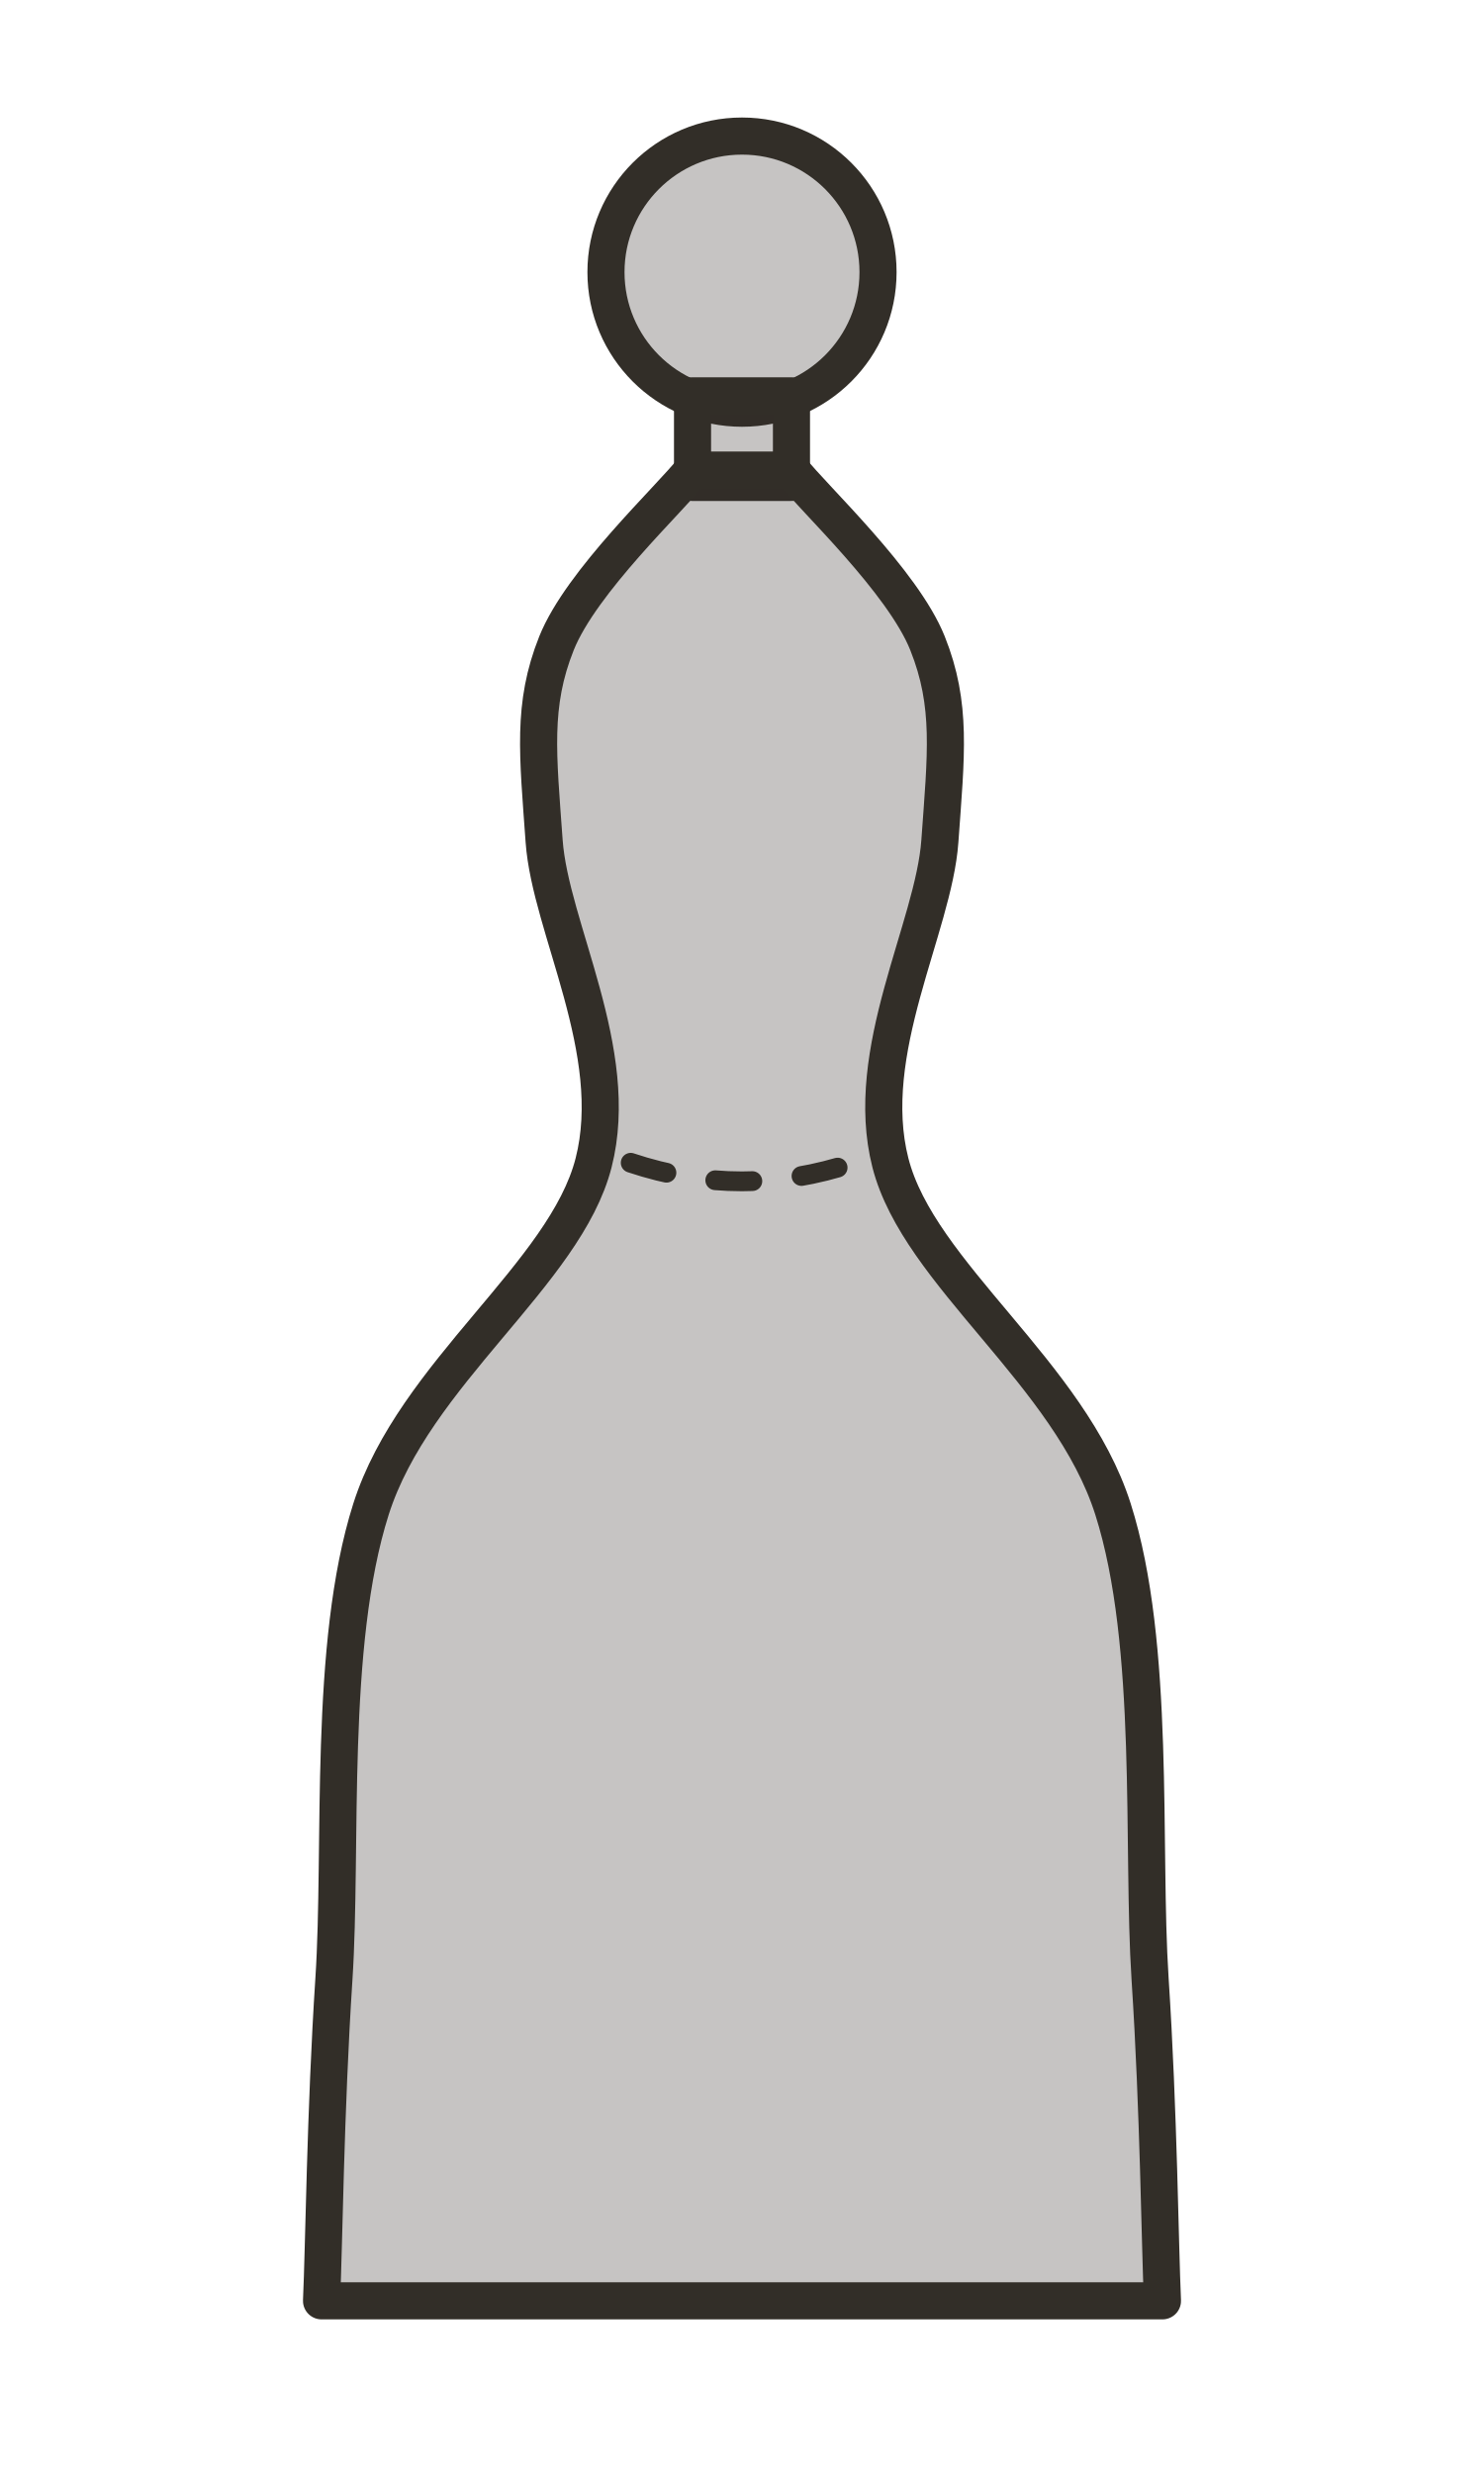
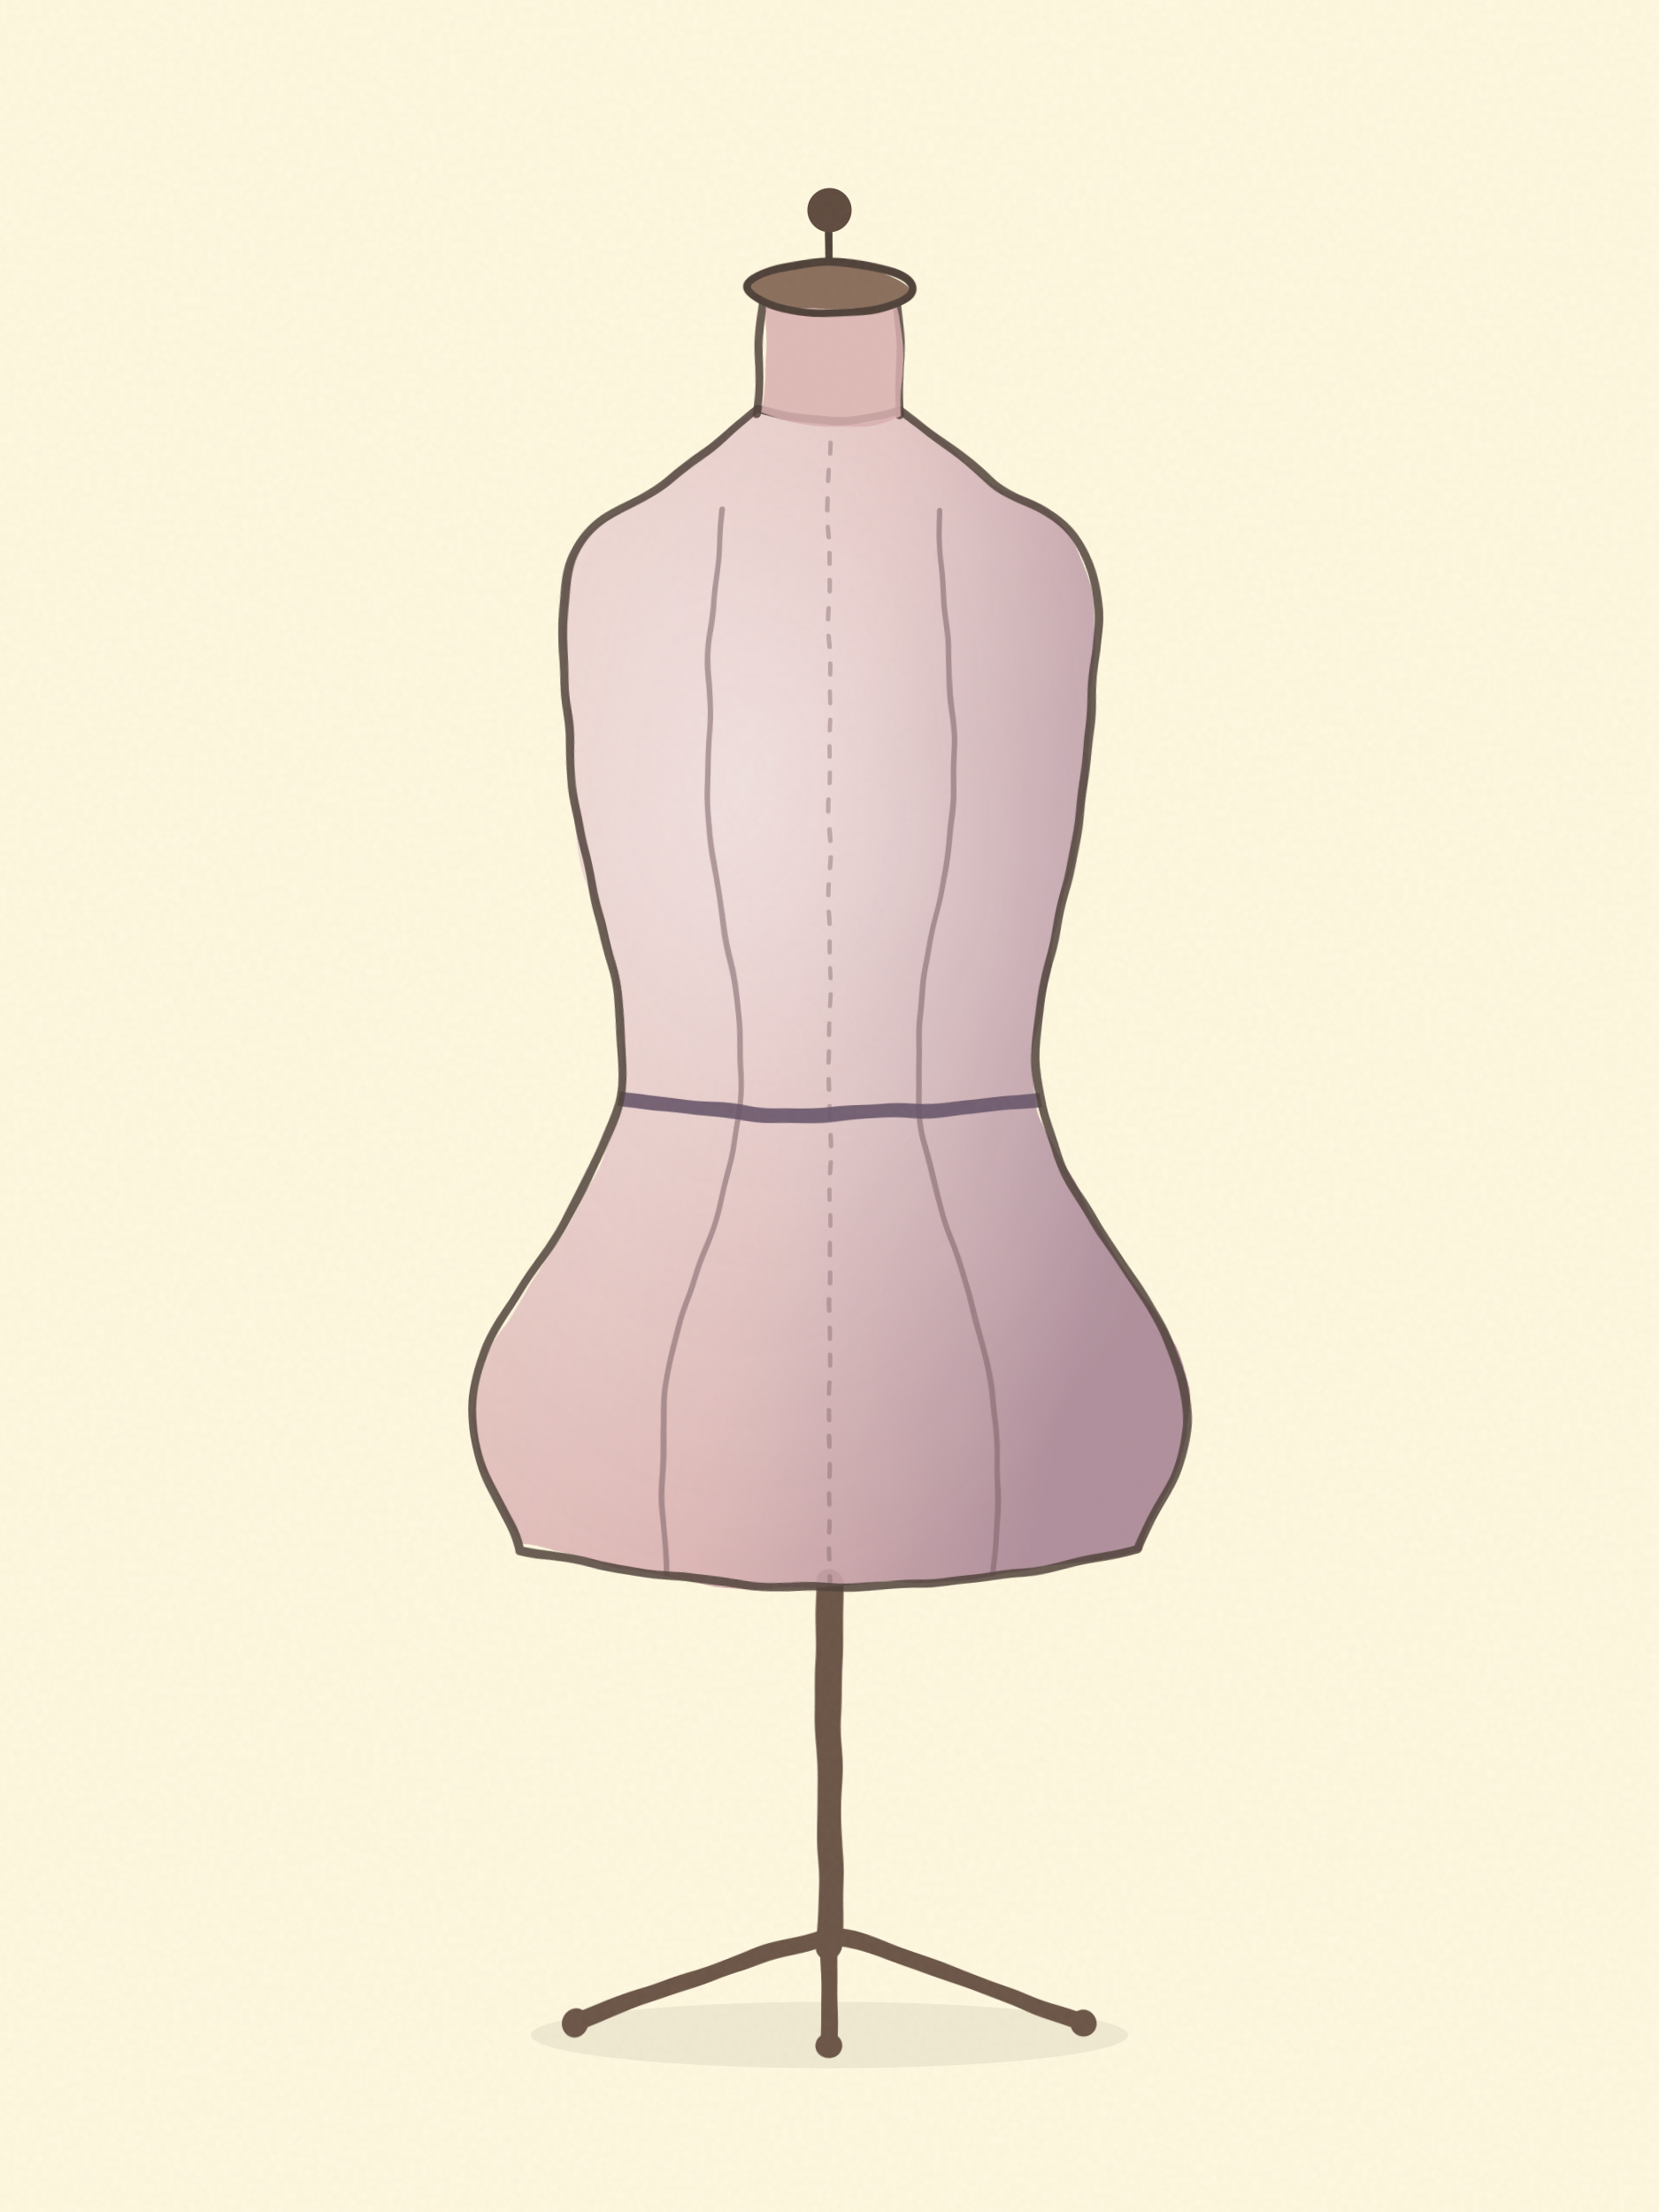
- <svg xmlns="http://www.w3.org/2000/svg" viewBox="0 0 120 200" width="120" height="200">
-   <g fill="#322E28" fill-opacity="0.28" stroke="#322E28" stroke-width="3" stroke-linecap="round" stroke-linejoin="round">
-     <circle cx="60" cy="22" r="11" />
-     <path d="M 56 32 L 56 39 L 64 39 L 64 32 Z" />
-     <path d="M 64.0 38.0 C 65.8 40.3 73.0 47.0 75.0 52.0 C 77.0 57.0 76.5 61.0 76.0 68.0 C 75.5 75.0 69.7 85.0 72.0 94.0 C 74.3 103.0 86.5 111.0 90.0 122.0 C 93.5 133.0 92.3 149.3 93.0 160.0 C 93.7 170.7 93.8 181.7 94.0 186.0 L 26.0 186.0 C 26.2 181.7 26.3 170.7 27.0 160.0 C 27.7 149.3 26.5 133.0 30.0 122.0 C 33.5 111.0 45.7 103.0 48.0 94.0 C 50.3 85.0 44.5 75.0 44.0 68.0 C 43.5 61.0 43.0 57.0 45.0 52.0 C 47.0 47.0 54.2 40.3 56.0 38.0 Z" />
-     <path d="M 51 94 Q 60 97 69 94" fill="none" stroke-dasharray="3 4" stroke-width="1.6" />
+ <svg xmlns="http://www.w3.org/2000/svg" viewBox="0 0 300 400" width="300" height="400">
+   <defs>
+     <linearGradient id="wash" x1="0" y1="0" x2="1" y2="0.3">
+       <stop offset="0" stop-color="#E9C9C3" />
+       <stop offset="0.55" stop-color="#D9AFB0" />
+       <stop offset="1" stop-color="#A88596" />
+     </linearGradient>
+     <radialGradient id="light" cx="0.38" cy="0.32" r="0.7">
+       <stop offset="0" stop-color="#FFFFFF" stop-opacity="0.55" />
+       <stop offset="1" stop-color="#FFFFFF" stop-opacity="0" />
+     </radialGradient>
+     <linearGradient id="wood" x1="0" y1="0" x2="1" y2="0">
+       <stop offset="0" stop-color="#8A6E5C" />
+       <stop offset="1" stop-color="#5E4A3E" />
+     </linearGradient>
+     <filter id="bleed" x="-10%" y="-10%" width="120%" height="120%">
+       <feTurbulence type="fractalNoise" baseFrequency="0.035" numOctaves="3" seed="4" result="n" />
+       <feDisplacementMap in="SourceGraphic" in2="n" scale="5" xChannelSelector="R" yChannelSelector="G" />
+     </filter>
+     <filter id="pencil" x="-10%" y="-10%" width="120%" height="120%">
+       <feTurbulence type="fractalNoise" baseFrequency="0.06" numOctaves="2" seed="7" result="g" />
+       <feDisplacementMap in="SourceGraphic" in2="g" scale="1.8" xChannelSelector="R" yChannelSelector="G" />
+     </filter>
+     <filter id="grain">
+       <feTurbulence type="fractalNoise" baseFrequency="0.8" numOctaves="2" seed="11" />
+       <feColorMatrix values="0 0 0 0 0.45  0 0 0 0 0.38  0 0 0 0 0.30  0 0 0 0.07 0" />
+     </filter>
+     <clipPath id="body">
+       <path d="M 137.0 74.0 C 134.3 76.2 126.5 82.3 120.9 87.0 C 115.2 91.7 105.8 92.5 103.0 102.0 C 100.2 111.5 102.5 128.0 104.0 144.0 C 105.5 160.0 115.0 180.3 112.0 198.0 C 109.0 215.7 89.0 236.3 86.0 250.0 C 83.0 263.7 92.7 275.0 94.0 280.0 Q 150.0 294.0 206.0 280.0 C 207.3 275.0 217.0 263.7 214.0 250.0 C 211.0 236.3 191.0 215.7 188.0 198.0 C 185.0 180.3 194.5 160.0 196.0 144.0 C 197.5 128.0 199.8 111.5 197.0 102.0 C 194.2 92.5 184.8 91.7 179.1 87.0 C 173.5 82.3 165.7 76.2 163.0 74.0 Q 150.0 78.0 137.0 74.0 Z" />
+     </clipPath>
+   </defs>
+   <rect width="300" height="400" fill="#FFF9E0" />
+   <ellipse cx="150" cy="368" rx="54" ry="6" fill="#6B5A50" opacity="0.10" />
+   <g filter="url(#pencil)" stroke="#5A4A40" stroke-linecap="round" fill="none">
+     <path d="M 150 286 L 150 352" stroke="#6A5446" stroke-width="4.5" />
+     <path d="M 150 350 Q 128 356 104 366 M 150 350 Q 172 356 196 366 M 150 350 L 150 370" stroke="#6A5446" stroke-width="3" />
+     <circle cx="104" cy="366" r="2.4" fill="#6A5446" stroke="none" />
+     <circle cx="196" cy="366" r="2.4" fill="#6A5446" stroke="none" />
+     <circle cx="150" cy="370" r="2.4" fill="#6A5446" stroke="none" />
  </g>
+   <g filter="url(#bleed)">
+     <path d="M 137.0 74.0 C 134.3 76.2 126.5 82.3 120.9 87.0 C 115.2 91.7 105.8 92.5 103.0 102.0 C 100.2 111.5 102.5 128.0 104.0 144.0 C 105.5 160.0 115.0 180.3 112.0 198.0 C 109.0 215.7 89.0 236.3 86.0 250.0 C 83.0 263.7 92.7 275.0 94.0 280.0 Q 150.0 294.0 206.0 280.0 C 207.3 275.0 217.0 263.7 214.0 250.0 C 211.0 236.3 191.0 215.7 188.0 198.0 C 185.0 180.3 194.5 160.0 196.0 144.0 C 197.5 128.0 199.8 111.5 197.0 102.0 C 194.2 92.5 184.8 91.7 179.1 87.0 C 173.5 82.3 165.7 76.2 163.0 74.0 Q 150.0 78.0 137.0 74.0 Z" fill="url(#wash)" opacity="0.92" />
+     <path d="M 137.0 74.0 C 134.3 76.2 126.5 82.3 120.9 87.0 C 115.2 91.7 105.8 92.5 103.0 102.0 C 100.2 111.5 102.5 128.0 104.0 144.0 C 105.5 160.0 115.0 180.3 112.0 198.0 C 109.0 215.7 89.0 236.3 86.0 250.0 C 83.0 263.7 92.7 275.0 94.0 280.0 Q 150.0 294.0 206.0 280.0 C 207.3 275.0 217.0 263.7 214.0 250.0 C 211.0 236.3 191.0 215.7 188.0 198.0 C 185.0 180.3 194.5 160.0 196.0 144.0 C 197.5 128.0 199.8 111.5 197.0 102.0 C 194.2 92.5 184.8 91.7 179.1 87.0 C 173.5 82.3 165.7 76.2 163.0 74.0 Q 150.0 78.0 137.0 74.0 Z" fill="url(#light)" />
+   </g>
+   <g clip-path="url(#body)" filter="url(#pencil)" fill="none" stroke-linecap="round">
+     <path d="M 130.3 92.0 C 129.9 100.7 127.3 126.3 127.9 144.0 C 128.6 161.7 135.3 180.3 134.0 198.0 C 132.8 215.7 122.8 235.3 120.6 250.0 C 118.3 264.7 120.6 280.0 120.6 286.0" stroke="#7A5E64" stroke-width="1" opacity="0.55" />
+     <path d="M 169.7 92.0 C 170.1 100.7 172.7 126.3 172.1 144.0 C 171.4 161.7 164.7 180.3 166.0 198.0 C 167.2 215.7 177.2 235.3 179.4 250.0 C 181.7 264.7 179.4 280.0 179.4 286.0" stroke="#7A5E64" stroke-width="1" opacity="0.55" />
+     <path d="M 150 80 L 150 288" stroke="#7A5E64" stroke-width="0.8" opacity="0.4" stroke-dasharray="2 3" />
+     <path d="M 108 198 Q 150 205 192 198" stroke="#675469" stroke-width="2.6" opacity="0.9" />
+   </g>
+   <g filter="url(#pencil)" fill="none" stroke="#4E4038" stroke-width="1.5" stroke-linejoin="round" stroke-linecap="round">
+     <path d="M 137.0 74.0 C 134.3 76.2 126.5 82.3 120.9 87.0 C 115.2 91.7 105.8 92.5 103.0 102.0 C 100.2 111.5 102.5 128.0 104.0 144.0 C 105.5 160.0 115.0 180.3 112.0 198.0 C 109.0 215.7 89.0 236.3 86.0 250.0 C 83.0 263.7 92.7 275.0 94.0 280.0 Q 150.0 294.0 206.0 280.0 C 207.3 275.0 217.0 263.7 214.0 250.0 C 211.0 236.3 191.0 215.7 188.0 198.0 C 185.0 180.3 194.5 160.0 196.0 144.0 C 197.5 128.0 199.8 111.5 197.0 102.0 C 194.2 92.5 184.8 91.7 179.1 87.0 C 173.5 82.3 165.7 76.2 163.0 74.0 Q 150.0 78.0 137.0 74.0 Z" opacity="0.85" />
+     <path d="M 137 75 L 138 52 M 163 75 L 162 52" opacity="0.85" />
+   </g>
+   <g filter="url(#bleed)">
+     <path d="M 138 52 L 162 52 L 163 75 Q 150 78 137 75 Z" fill="#D9AFB0" opacity="0.85" />
+     <ellipse cx="150" cy="52" rx="15" ry="4.5" fill="#8A6E5C" />
+   </g>
+   <g filter="url(#pencil)" stroke="#4E4038" stroke-width="1.4" fill="none">
+     <ellipse cx="150" cy="52" rx="15" ry="4.5" />
+     <path d="M 150 47.5 L 150 40" />
+   </g>
+   <circle cx="150" cy="38" r="4" fill="#5E4A3E" />
+   <rect width="300" height="400" filter="url(#grain)" />
</svg>
